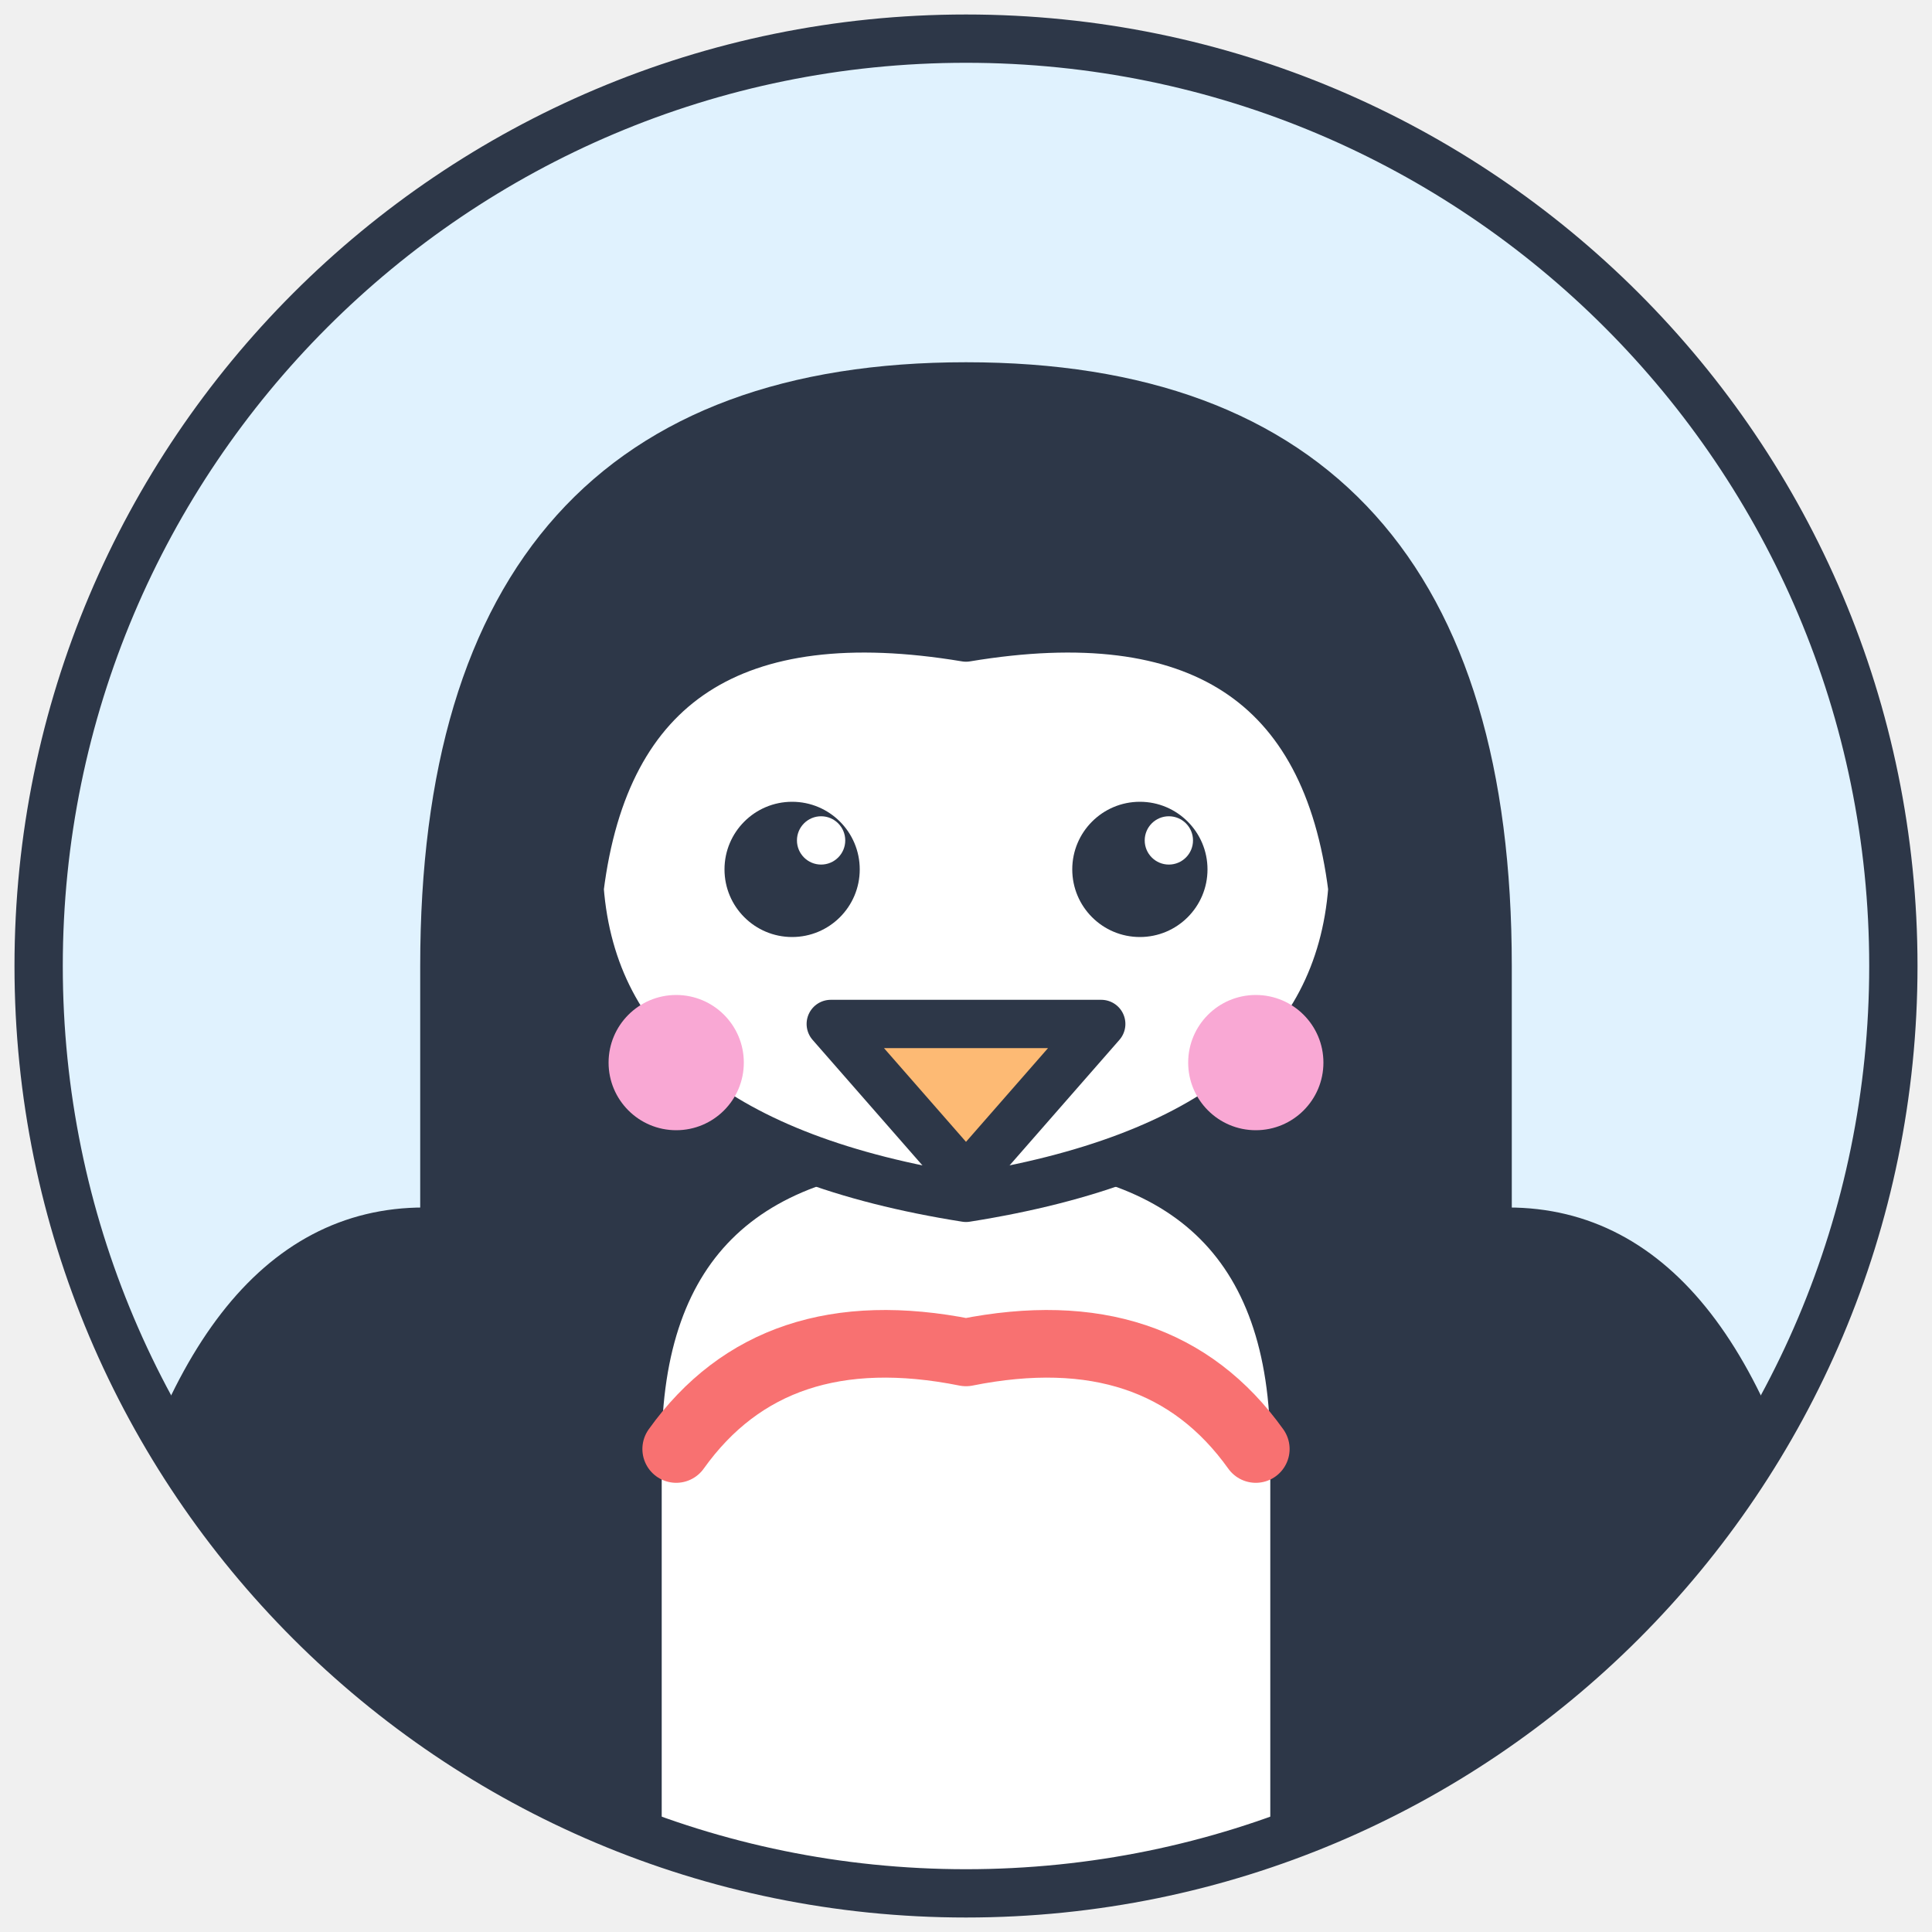
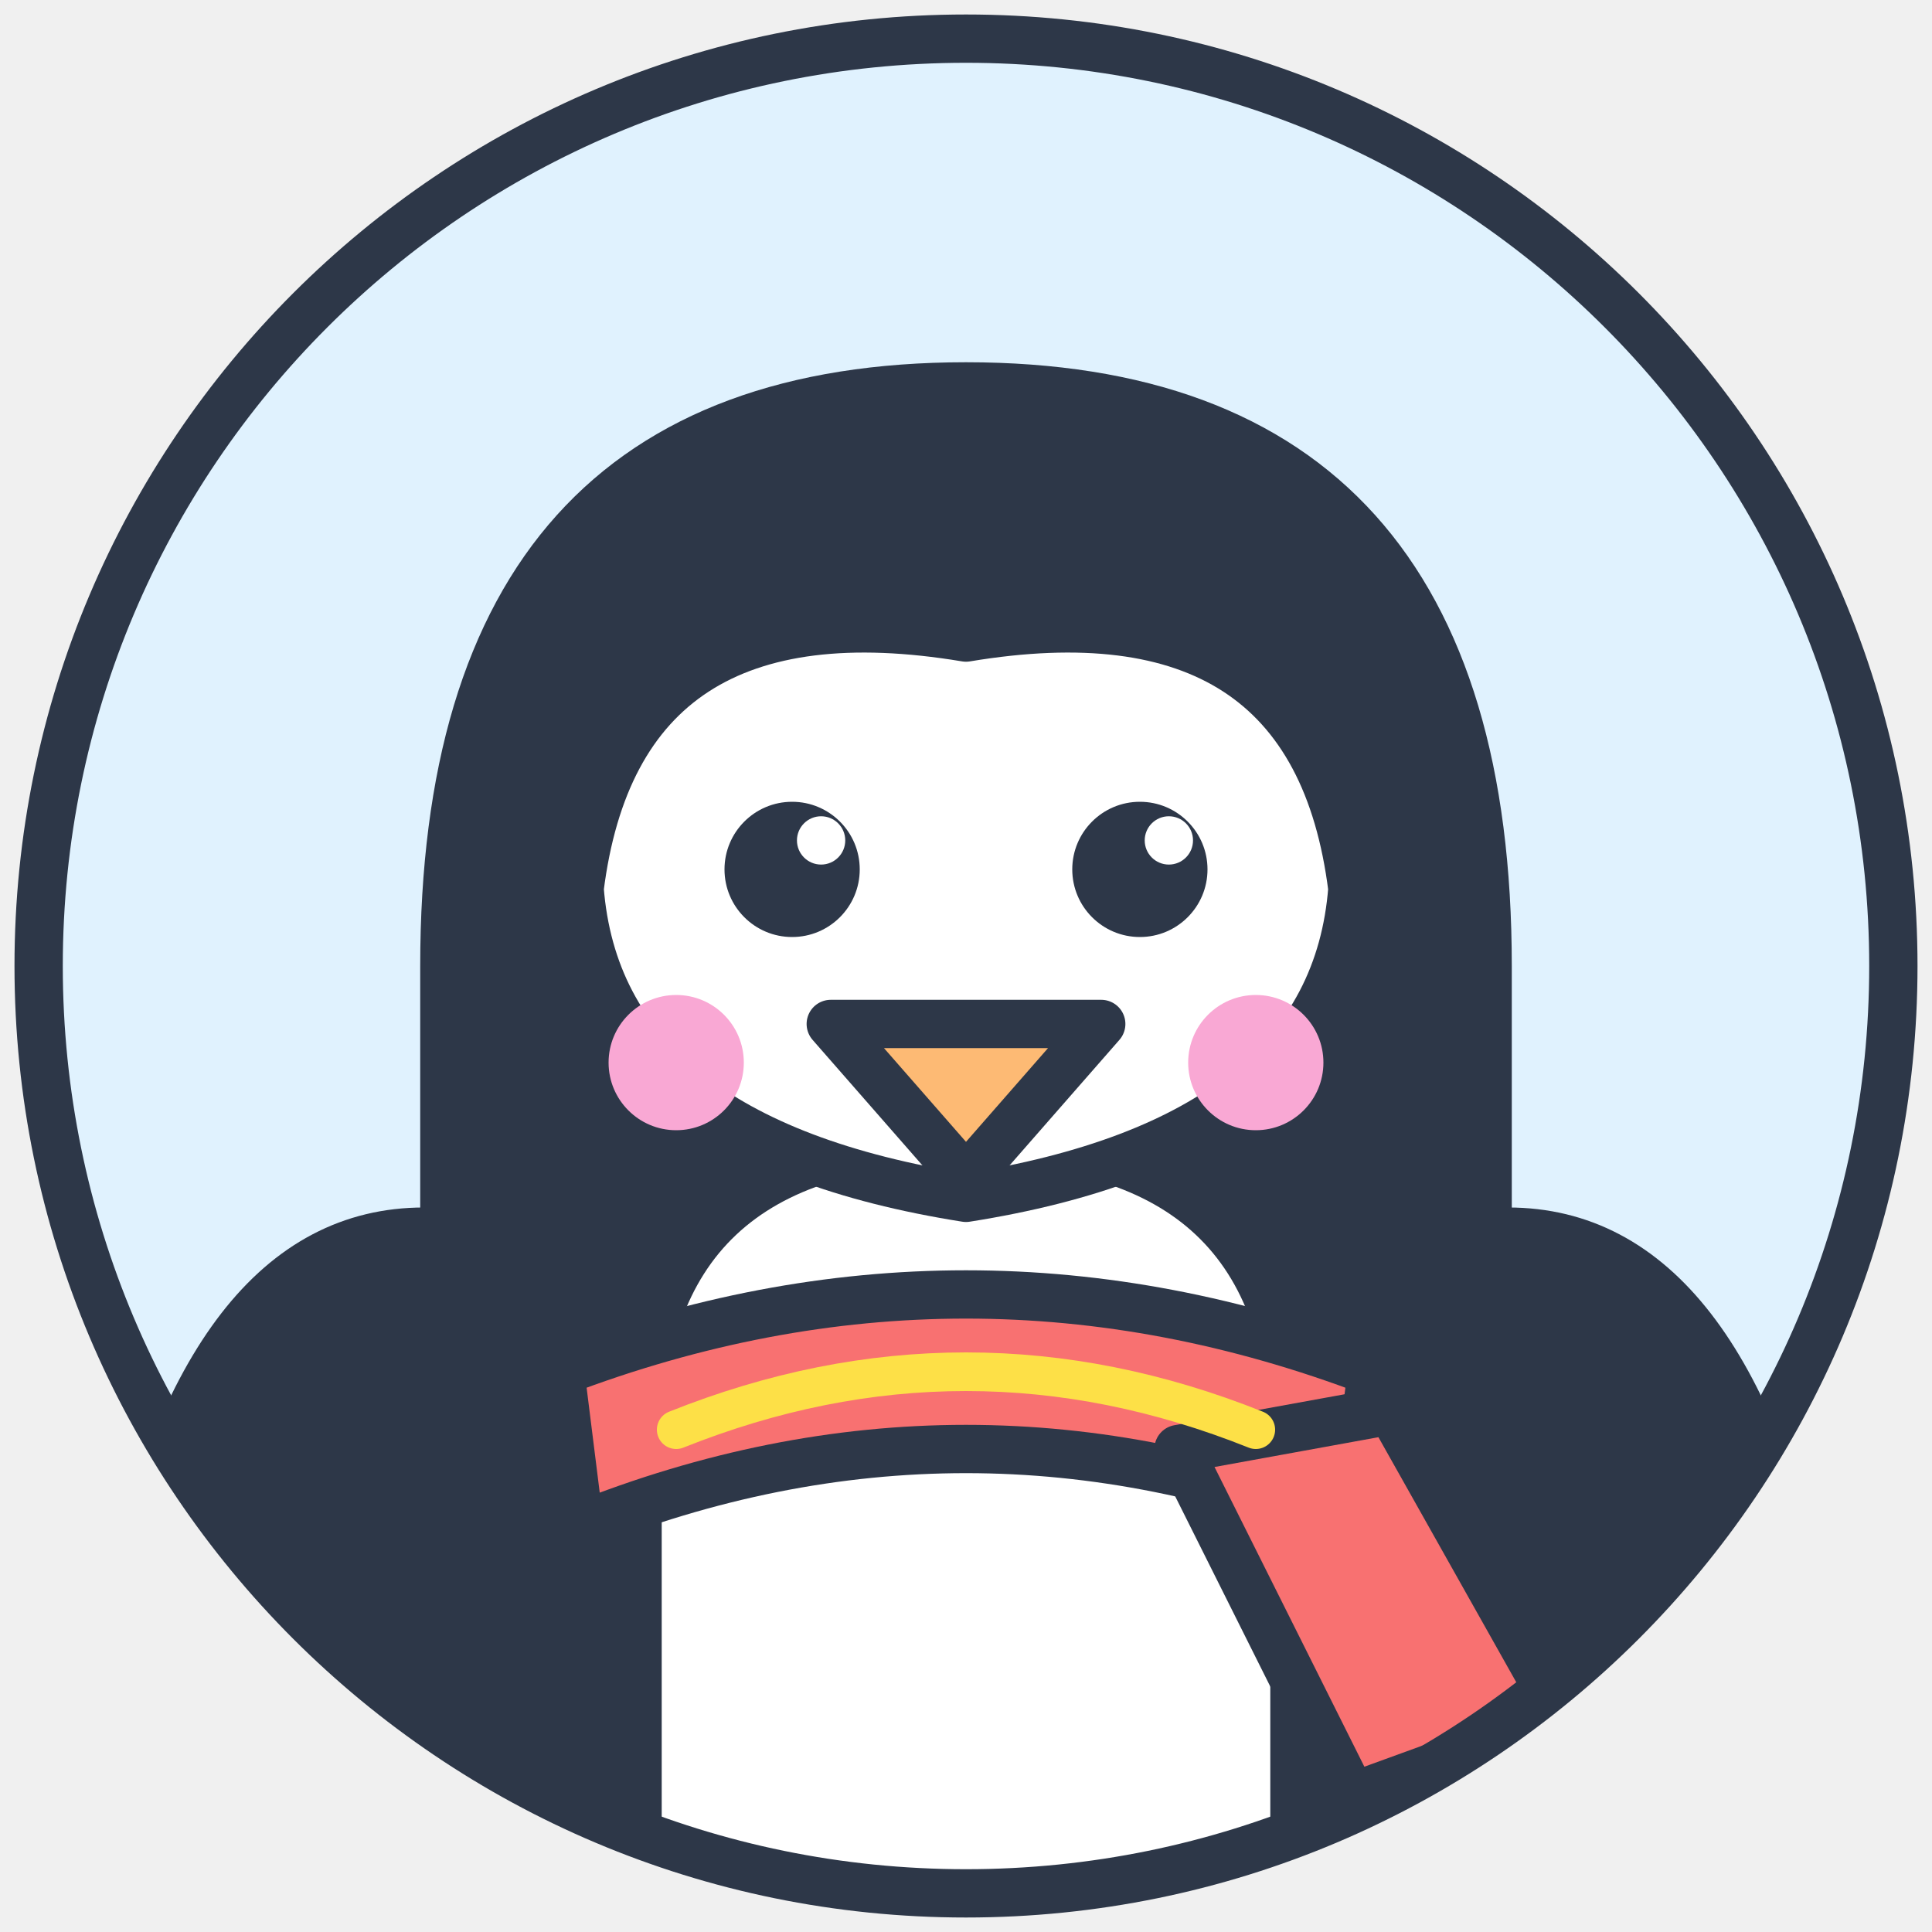
<svg xmlns="http://www.w3.org/2000/svg" viewBox="0 0 200 200" role="img" aria-labelledby="t">
  <defs>
    <clipPath id="c">
      <circle cx="100" cy="100" r="96" />
    </clipPath>
  </defs>
  <circle cx="100" cy="100" r="96" fill="#E0F2FE" />
  <g clip-path="url(#c)" stroke="#2D3748" stroke-width="5" stroke-linejoin="round" stroke-linecap="round">
    <path d="M46 100Q46 40 100 40Q154 40 154 100V210H46Z" fill="#2D3748" />
    <path d="M18 150Q30 120 56 130L50 178Z" fill="#2D3748" />
    <path d="M182 150Q170 120 144 130L150 178Z" fill="#2D3748" />
    <path d="M66 150Q66 118 100 118Q134 118 134 150V210H66Z" fill="#fff" />
    <path d="M60 92Q64 60 100 66Q136 60 140 92Q138 118 100 124Q62 118 60 92Z" fill="#fff" />
    <path d="M86 106L114 106L100 122Z" fill="#FDBA74" />
    <circle cx="70" cy="110" r="7" fill="#F9A8D4" stroke="none" />
    <circle cx="130" cy="110" r="7" fill="#F9A8D4" stroke="none" />
    <circle cx="82" cy="90" r="7" fill="#2D3748" stroke="none" />
    <circle cx="118" cy="90" r="7" fill="#2D3748" stroke="none" />
    <circle cx="85" cy="87" r="2.5" fill="#fff" stroke="none" />
    <circle cx="121" cy="87" r="2.5" fill="#fff" stroke="none" />
-     <path d="M70 150Q80 136 100 140Q120 136 130 150" fill="none" stroke="#F87171" stroke-width="7" />
+     <path d="M58 142Q100 126 142 142L140 158Q100 142 60 158Z" fill="#F87171" />
+     <path d="M122 150L140 186L162 178L144 146Z" fill="#F87171" />
+     <path d="M70 148Q100 136 130 148" fill="none" stroke="#FDE047" stroke-width="4" />
  </g>
  <circle cx="100" cy="100" r="96" fill="none" stroke="#2D3748" stroke-width="5" />
</svg>
